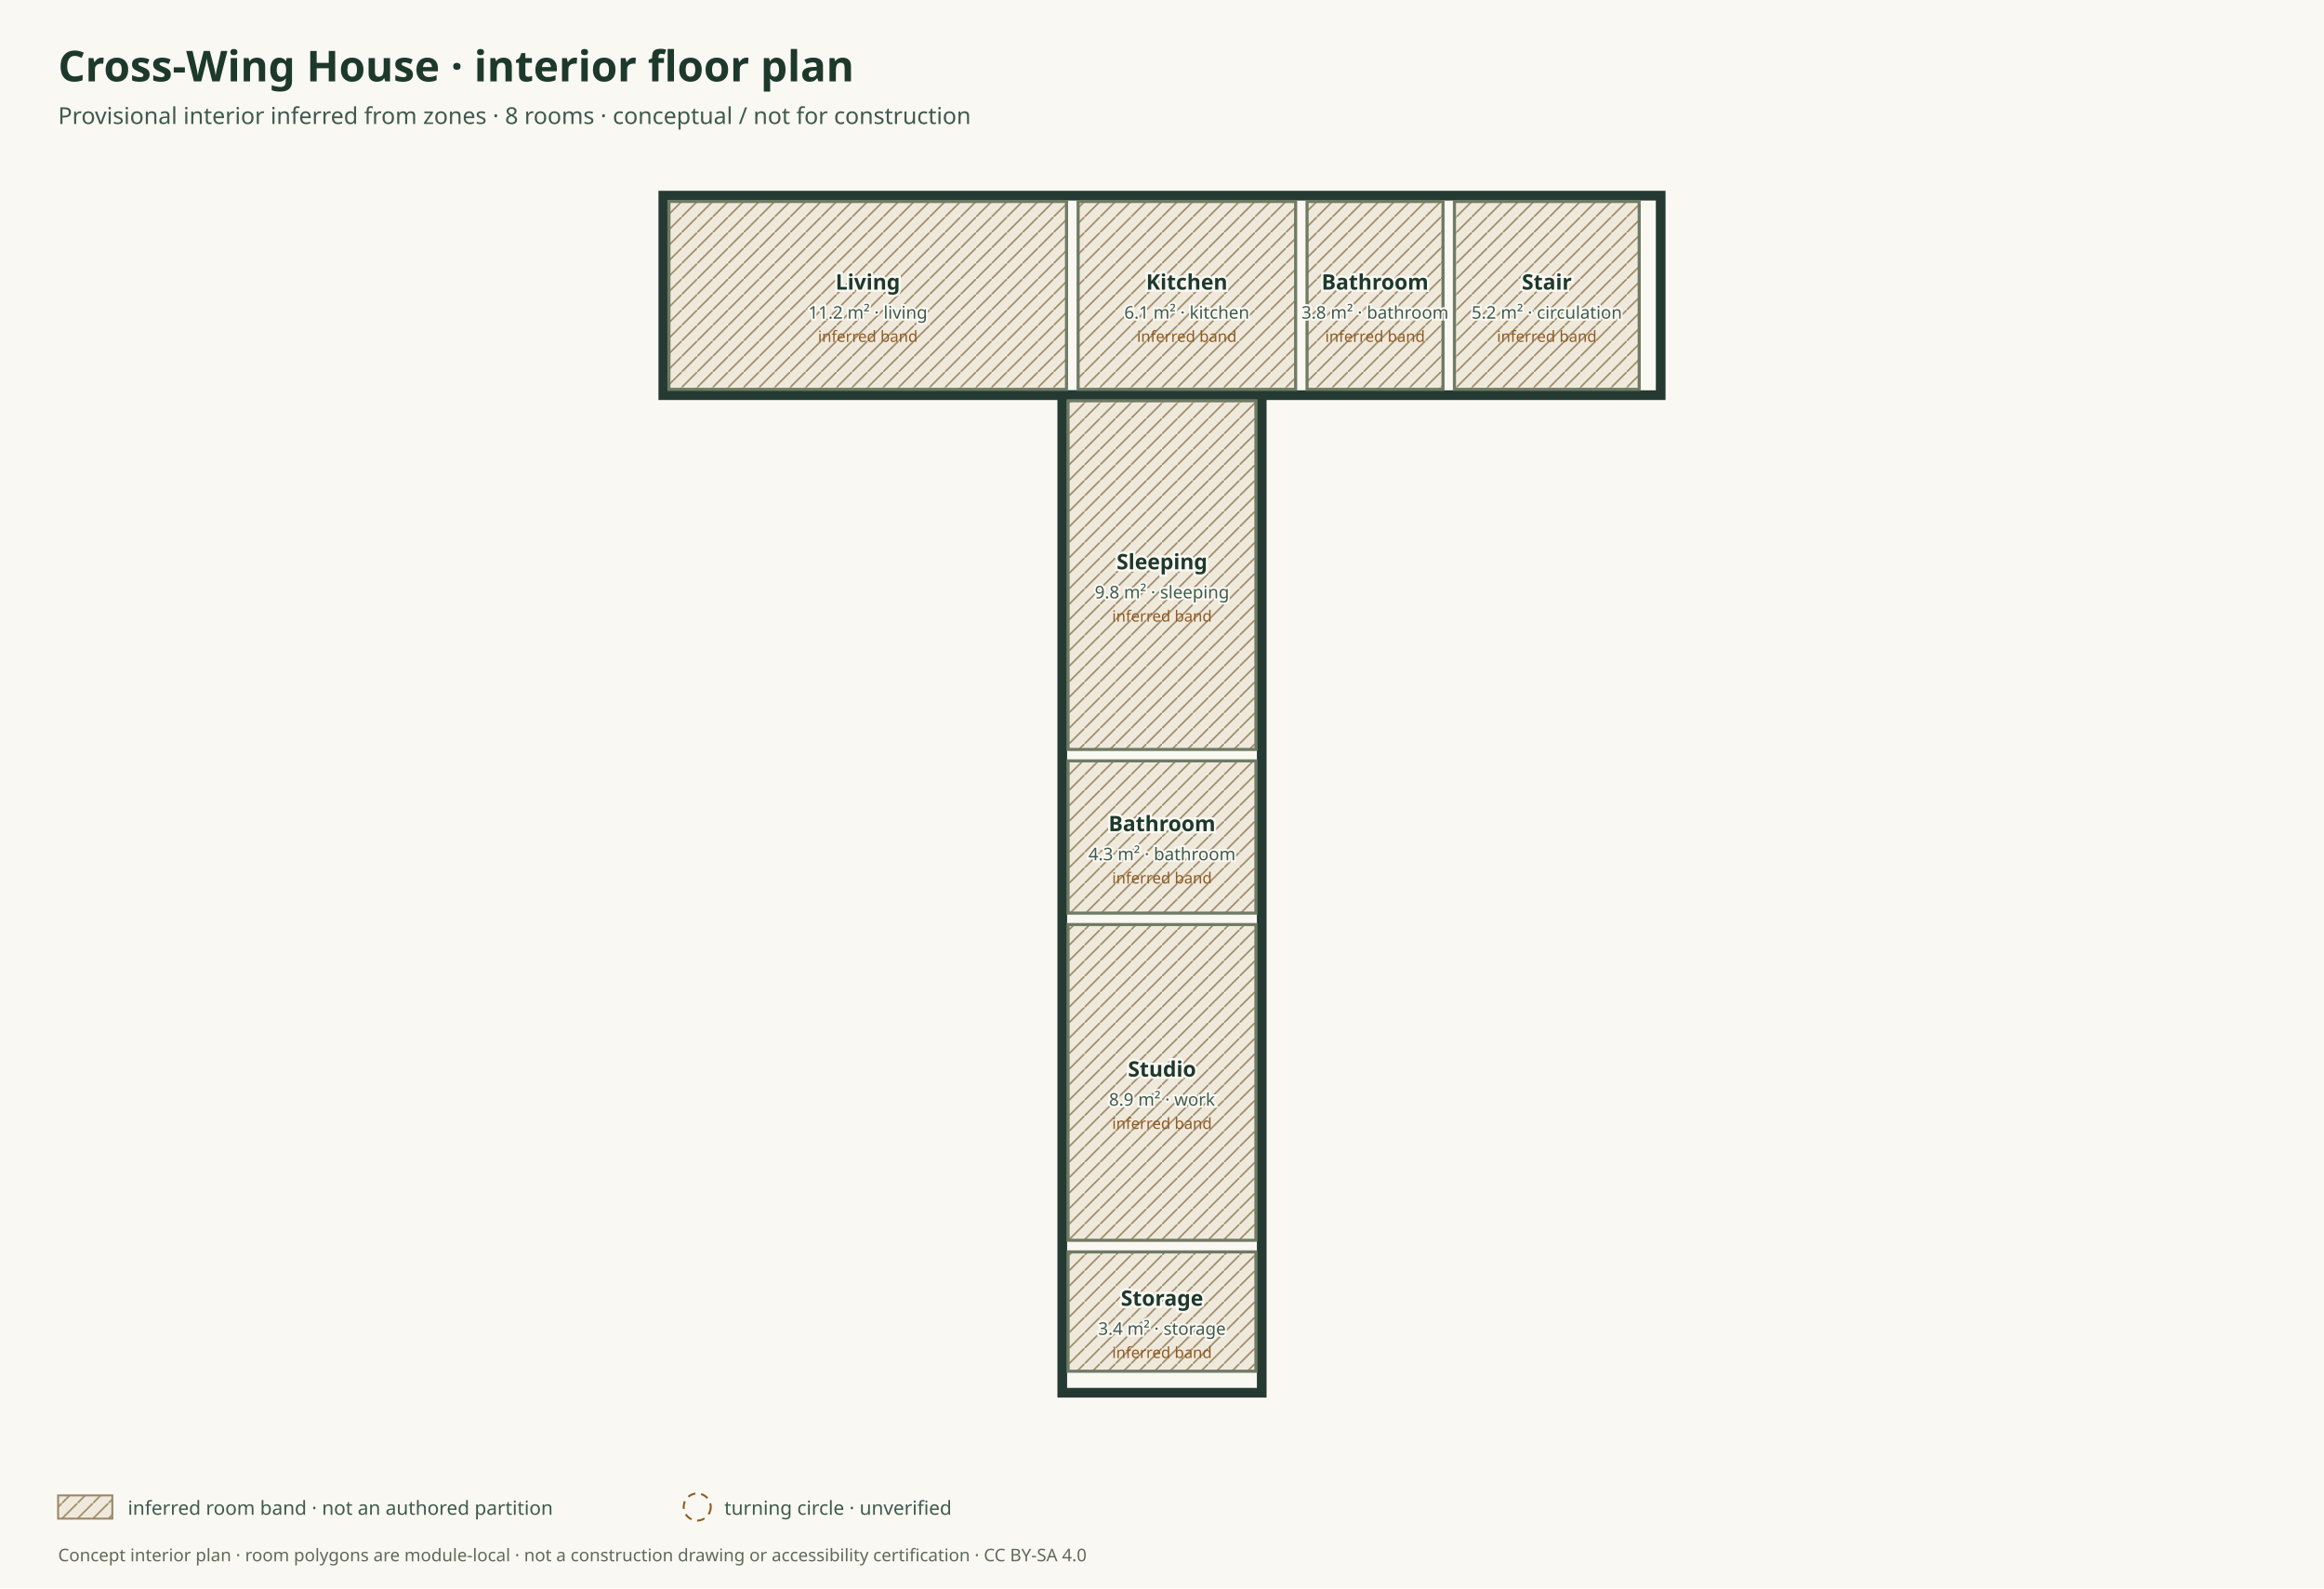
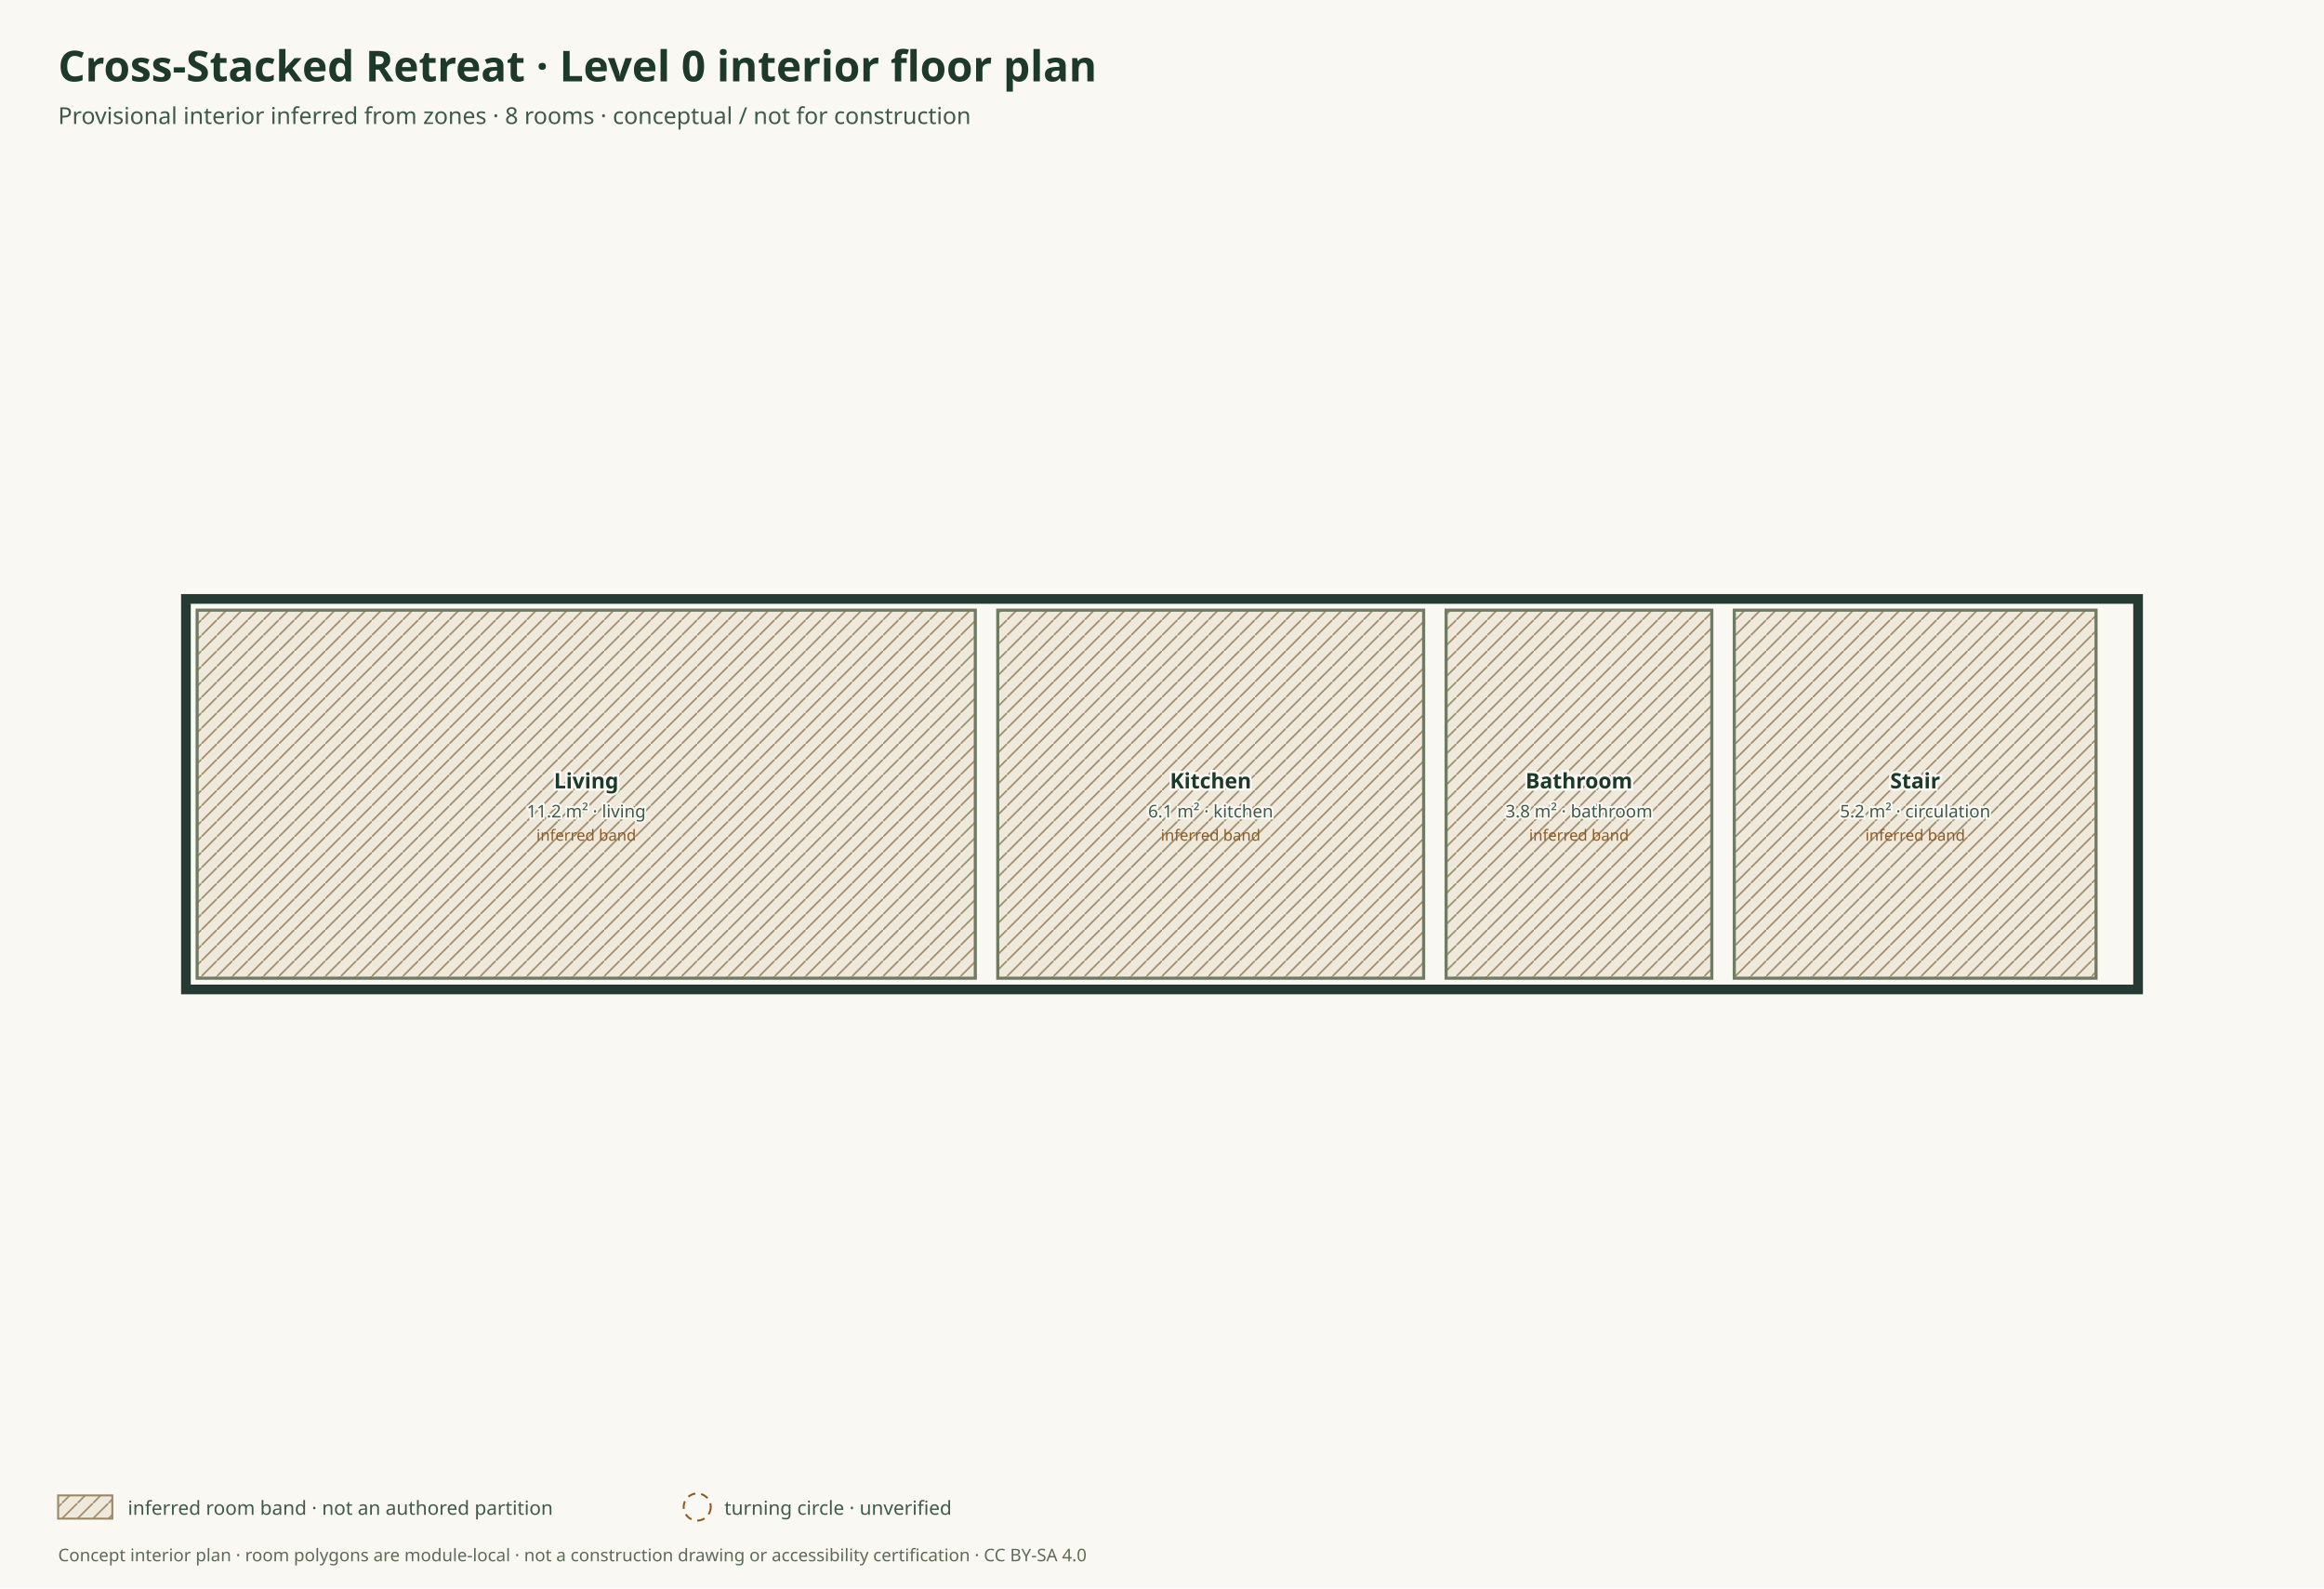
<svg xmlns="http://www.w3.org/2000/svg" viewBox="0 0 1200 820" role="img" aria-labelledby="concept-hamlet-cross-stacked-retreat-interior-plan-t concept-hamlet-cross-stacked-retreat-interior-plan-d" data-interior-plan="true">
  <defs>
    <pattern id="concept-hamlet-cross-stacked-retreat-interior-plan-inferred" width="8" height="8" patternUnits="userSpaceOnUse">
      <rect width="8" height="8" fill="#efe9dc" />
      <path d="M0 8L8 0" stroke="#9a8765" stroke-width="0.8" />
    </pattern>
  </defs>
  <rect width="1200" height="820" fill="#faf8f2" />
-   <text x="30" y="42" font-family="system-ui, sans-serif" font-size="22" font-weight="800" fill="#1d392c">Cross-Wing House · interior floor plan</text>
+   <text x="30" y="42" font-family="system-ui, sans-serif" font-size="22" font-weight="800" fill="#1d392c">Cross-Stacked Retreat · Level 0 interior floor plan</text>
  <text x="30" y="64" font-family="system-ui, sans-serif" font-size="12" fill="#3f5a4c">Provisional interior inferred from zones · 8 rooms · conceptual / not for construction</text>
-   <path d="M342.5 101L857.5 101L857.5 204L342.5 204Z" fill="none" stroke="#253a33" stroke-width="5" />
-   <path d="M651.5 204L651.5 719L548.5 719L548.5 204Z" fill="none" stroke="#253a33" stroke-width="5" />
-   <path d="M345.4 104L550.7 104L550.7 201L345.4 201Z" fill="url(#concept-hamlet-cross-stacked-retreat-interior-plan-inferred)" stroke="#6f7b63" stroke-width="1.6" />
-   <text x="448.1" y="149.5" text-anchor="middle" font-family="system-ui, sans-serif" font-size="11" font-weight="800" fill="#1d392c" stroke="#faf8f2" stroke-width="2.4" paint-order="stroke">Living</text>
-   <text x="448.1" y="164.5" text-anchor="middle" font-family="system-ui, sans-serif" font-size="9" fill="#3f5a4c" stroke="#faf8f2" stroke-width="2" paint-order="stroke">11.2 m² · living</text>
-   <text x="448.1" y="176.5" text-anchor="middle" font-family="system-ui, sans-serif" font-size="8" fill="#8f5a21">inferred band</text>
-   <path d="M556.7 104L669 104L669 201L556.7 201Z" fill="url(#concept-hamlet-cross-stacked-retreat-interior-plan-inferred)" stroke="#6f7b63" stroke-width="1.6" />
-   <text x="612.8" y="149.5" text-anchor="middle" font-family="system-ui, sans-serif" font-size="11" font-weight="800" fill="#1d392c" stroke="#faf8f2" stroke-width="2.4" paint-order="stroke">Kitchen</text>
-   <text x="612.8" y="164.5" text-anchor="middle" font-family="system-ui, sans-serif" font-size="9" fill="#3f5a4c" stroke="#faf8f2" stroke-width="2" paint-order="stroke">6.1 m² · kitchen</text>
-   <text x="612.8" y="176.5" text-anchor="middle" font-family="system-ui, sans-serif" font-size="8" fill="#8f5a21">inferred band</text>
-   <path d="M674.9 104L745.1 104L745.1 201L674.9 201Z" fill="url(#concept-hamlet-cross-stacked-retreat-interior-plan-inferred)" stroke="#6f7b63" stroke-width="1.6" />
-   <text x="710" y="149.5" text-anchor="middle" font-family="system-ui, sans-serif" font-size="11" font-weight="800" fill="#1d392c" stroke="#faf8f2" stroke-width="2.4" paint-order="stroke">Bathroom</text>
-   <text x="710" y="164.5" text-anchor="middle" font-family="system-ui, sans-serif" font-size="9" fill="#3f5a4c" stroke="#faf8f2" stroke-width="2" paint-order="stroke">3.8 m² · bathroom</text>
-   <text x="710" y="176.5" text-anchor="middle" font-family="system-ui, sans-serif" font-size="8" fill="#8f5a21">inferred band</text>
-   <path d="M751 104L846.4 104L846.4 201L751 201Z" fill="url(#concept-hamlet-cross-stacked-retreat-interior-plan-inferred)" stroke="#6f7b63" stroke-width="1.6" />
-   <text x="798.7" y="149.5" text-anchor="middle" font-family="system-ui, sans-serif" font-size="11" font-weight="800" fill="#1d392c" stroke="#faf8f2" stroke-width="2.4" paint-order="stroke">Stair</text>
-   <text x="798.7" y="164.5" text-anchor="middle" font-family="system-ui, sans-serif" font-size="9" fill="#3f5a4c" stroke="#faf8f2" stroke-width="2" paint-order="stroke">5.2 m² · circulation</text>
-   <text x="798.7" y="176.5" text-anchor="middle" font-family="system-ui, sans-serif" font-size="8" fill="#8f5a21">inferred band</text>
-   <path d="M648.5 206.9L648.5 386.9L551.5 386.9L551.5 206.9Z" fill="url(#concept-hamlet-cross-stacked-retreat-interior-plan-inferred)" stroke="#6f7b63" stroke-width="1.6" />
-   <text x="600" y="293.9" text-anchor="middle" font-family="system-ui, sans-serif" font-size="11" font-weight="800" fill="#1d392c" stroke="#faf8f2" stroke-width="2.4" paint-order="stroke">Sleeping</text>
-   <text x="600" y="308.9" text-anchor="middle" font-family="system-ui, sans-serif" font-size="9" fill="#3f5a4c" stroke="#faf8f2" stroke-width="2" paint-order="stroke">9.8 m² · sleeping</text>
-   <text x="600" y="320.9" text-anchor="middle" font-family="system-ui, sans-serif" font-size="8" fill="#8f5a21">inferred band</text>
-   <path d="M648.5 392.8L648.5 471.4L551.5 471.4L551.5 392.8Z" fill="url(#concept-hamlet-cross-stacked-retreat-interior-plan-inferred)" stroke="#6f7b63" stroke-width="1.6" />
-   <text x="600" y="429.1" text-anchor="middle" font-family="system-ui, sans-serif" font-size="11" font-weight="800" fill="#1d392c" stroke="#faf8f2" stroke-width="2.4" paint-order="stroke">Bathroom</text>
-   <text x="600" y="444.1" text-anchor="middle" font-family="system-ui, sans-serif" font-size="9" fill="#3f5a4c" stroke="#faf8f2" stroke-width="2" paint-order="stroke">4.3 m² · bathroom</text>
-   <text x="600" y="456.1" text-anchor="middle" font-family="system-ui, sans-serif" font-size="8" fill="#8f5a21">inferred band</text>
-   <path d="M648.5 477.3L648.5 640.3L551.5 640.3L551.5 477.3Z" fill="url(#concept-hamlet-cross-stacked-retreat-interior-plan-inferred)" stroke="#6f7b63" stroke-width="1.6" />
-   <text x="600" y="555.8" text-anchor="middle" font-family="system-ui, sans-serif" font-size="11" font-weight="800" fill="#1d392c" stroke="#faf8f2" stroke-width="2.4" paint-order="stroke">Studio</text>
-   <text x="600" y="570.8" text-anchor="middle" font-family="system-ui, sans-serif" font-size="9" fill="#3f5a4c" stroke="#faf8f2" stroke-width="2" paint-order="stroke">8.9 m² · work</text>
-   <text x="600" y="582.8" text-anchor="middle" font-family="system-ui, sans-serif" font-size="8" fill="#8f5a21">inferred band</text>
-   <path d="M648.5 646.3L648.5 707.9L551.5 707.9L551.5 646.3Z" fill="url(#concept-hamlet-cross-stacked-retreat-interior-plan-inferred)" stroke="#6f7b63" stroke-width="1.6" />
-   <text x="600" y="674.1" text-anchor="middle" font-family="system-ui, sans-serif" font-size="11" font-weight="800" fill="#1d392c" stroke="#faf8f2" stroke-width="2.4" paint-order="stroke">Storage</text>
-   <text x="600" y="689.1" text-anchor="middle" font-family="system-ui, sans-serif" font-size="9" fill="#3f5a4c" stroke="#faf8f2" stroke-width="2" paint-order="stroke">3.4 m² · storage</text>
-   <text x="600" y="701.1" text-anchor="middle" font-family="system-ui, sans-serif" font-size="8" fill="#8f5a21">inferred band</text>
+   <path d="M96 309.2L1104 309.2L1104 510.8L96 510.8Z" fill="none" stroke="#253a33" stroke-width="5" />
+   <path d="M101.8 315L503.6 315L503.6 505L101.8 505Z" fill="url(#concept-hamlet-cross-stacked-retreat-interior-plan-inferred)" stroke="#6f7b63" stroke-width="1.6" />
+   <text x="302.7" y="407" text-anchor="middle" font-family="system-ui, sans-serif" font-size="11" font-weight="800" fill="#1d392c" stroke="#faf8f2" stroke-width="2.4" paint-order="stroke">Living</text>
+   <text x="302.7" y="422" text-anchor="middle" font-family="system-ui, sans-serif" font-size="9" fill="#3f5a4c" stroke="#faf8f2" stroke-width="2" paint-order="stroke">11.2 m² · living</text>
+   <text x="302.7" y="434" text-anchor="middle" font-family="system-ui, sans-serif" font-size="8" fill="#8f5a21">inferred band</text>
+   <path d="M515.2 315L735.1 315L735.1 505L515.2 505Z" fill="url(#concept-hamlet-cross-stacked-retreat-interior-plan-inferred)" stroke="#6f7b63" stroke-width="1.6" />
+   <text x="625.1" y="407" text-anchor="middle" font-family="system-ui, sans-serif" font-size="11" font-weight="800" fill="#1d392c" stroke="#faf8f2" stroke-width="2.4" paint-order="stroke">Kitchen</text>
+   <text x="625.1" y="422" text-anchor="middle" font-family="system-ui, sans-serif" font-size="9" fill="#3f5a4c" stroke="#faf8f2" stroke-width="2" paint-order="stroke">6.1 m² · kitchen</text>
+   <text x="625.1" y="434" text-anchor="middle" font-family="system-ui, sans-serif" font-size="8" fill="#8f5a21">inferred band</text>
+   <path d="M746.7 315L883.9 315L883.9 505L746.7 505Z" fill="url(#concept-hamlet-cross-stacked-retreat-interior-plan-inferred)" stroke="#6f7b63" stroke-width="1.6" />
+   <text x="815.3" y="407" text-anchor="middle" font-family="system-ui, sans-serif" font-size="11" font-weight="800" fill="#1d392c" stroke="#faf8f2" stroke-width="2.4" paint-order="stroke">Bathroom</text>
+   <text x="815.3" y="422" text-anchor="middle" font-family="system-ui, sans-serif" font-size="9" fill="#3f5a4c" stroke="#faf8f2" stroke-width="2" paint-order="stroke">3.8 m² · bathroom</text>
+   <text x="815.3" y="434" text-anchor="middle" font-family="system-ui, sans-serif" font-size="8" fill="#8f5a21">inferred band</text>
+   <path d="M895.5 315L1082.3 315L1082.3 505L895.5 505Z" fill="url(#concept-hamlet-cross-stacked-retreat-interior-plan-inferred)" stroke="#6f7b63" stroke-width="1.6" />
+   <text x="988.9" y="407" text-anchor="middle" font-family="system-ui, sans-serif" font-size="11" font-weight="800" fill="#1d392c" stroke="#faf8f2" stroke-width="2.4" paint-order="stroke">Stair</text>
+   <text x="988.9" y="422" text-anchor="middle" font-family="system-ui, sans-serif" font-size="9" fill="#3f5a4c" stroke="#faf8f2" stroke-width="2" paint-order="stroke">5.2 m² · circulation</text>
+   <text x="988.9" y="434" text-anchor="middle" font-family="system-ui, sans-serif" font-size="8" fill="#8f5a21">inferred band</text>
  <g font-family="system-ui, sans-serif" font-size="10" fill="#3f5a4c">
    <rect x="30" y="772" width="28" height="12" fill="url(#concept-hamlet-cross-stacked-retreat-interior-plan-inferred)" stroke="#9a8765" />
    <text x="66" y="782">inferred room band · not an authored partition</text>
    <circle cx="360" cy="778" r="7" fill="none" stroke="#8f5a21" stroke-dasharray="4 3" />
    <text x="374" y="782">turning circle · unverified</text>
  </g>
  <text x="30" y="806" font-family="system-ui, sans-serif" font-size="9" fill="#5e6a58">Concept interior plan · room polygons are module-local · not a construction drawing or accessibility certification · CC BY-SA 4.0</text>
</svg>
